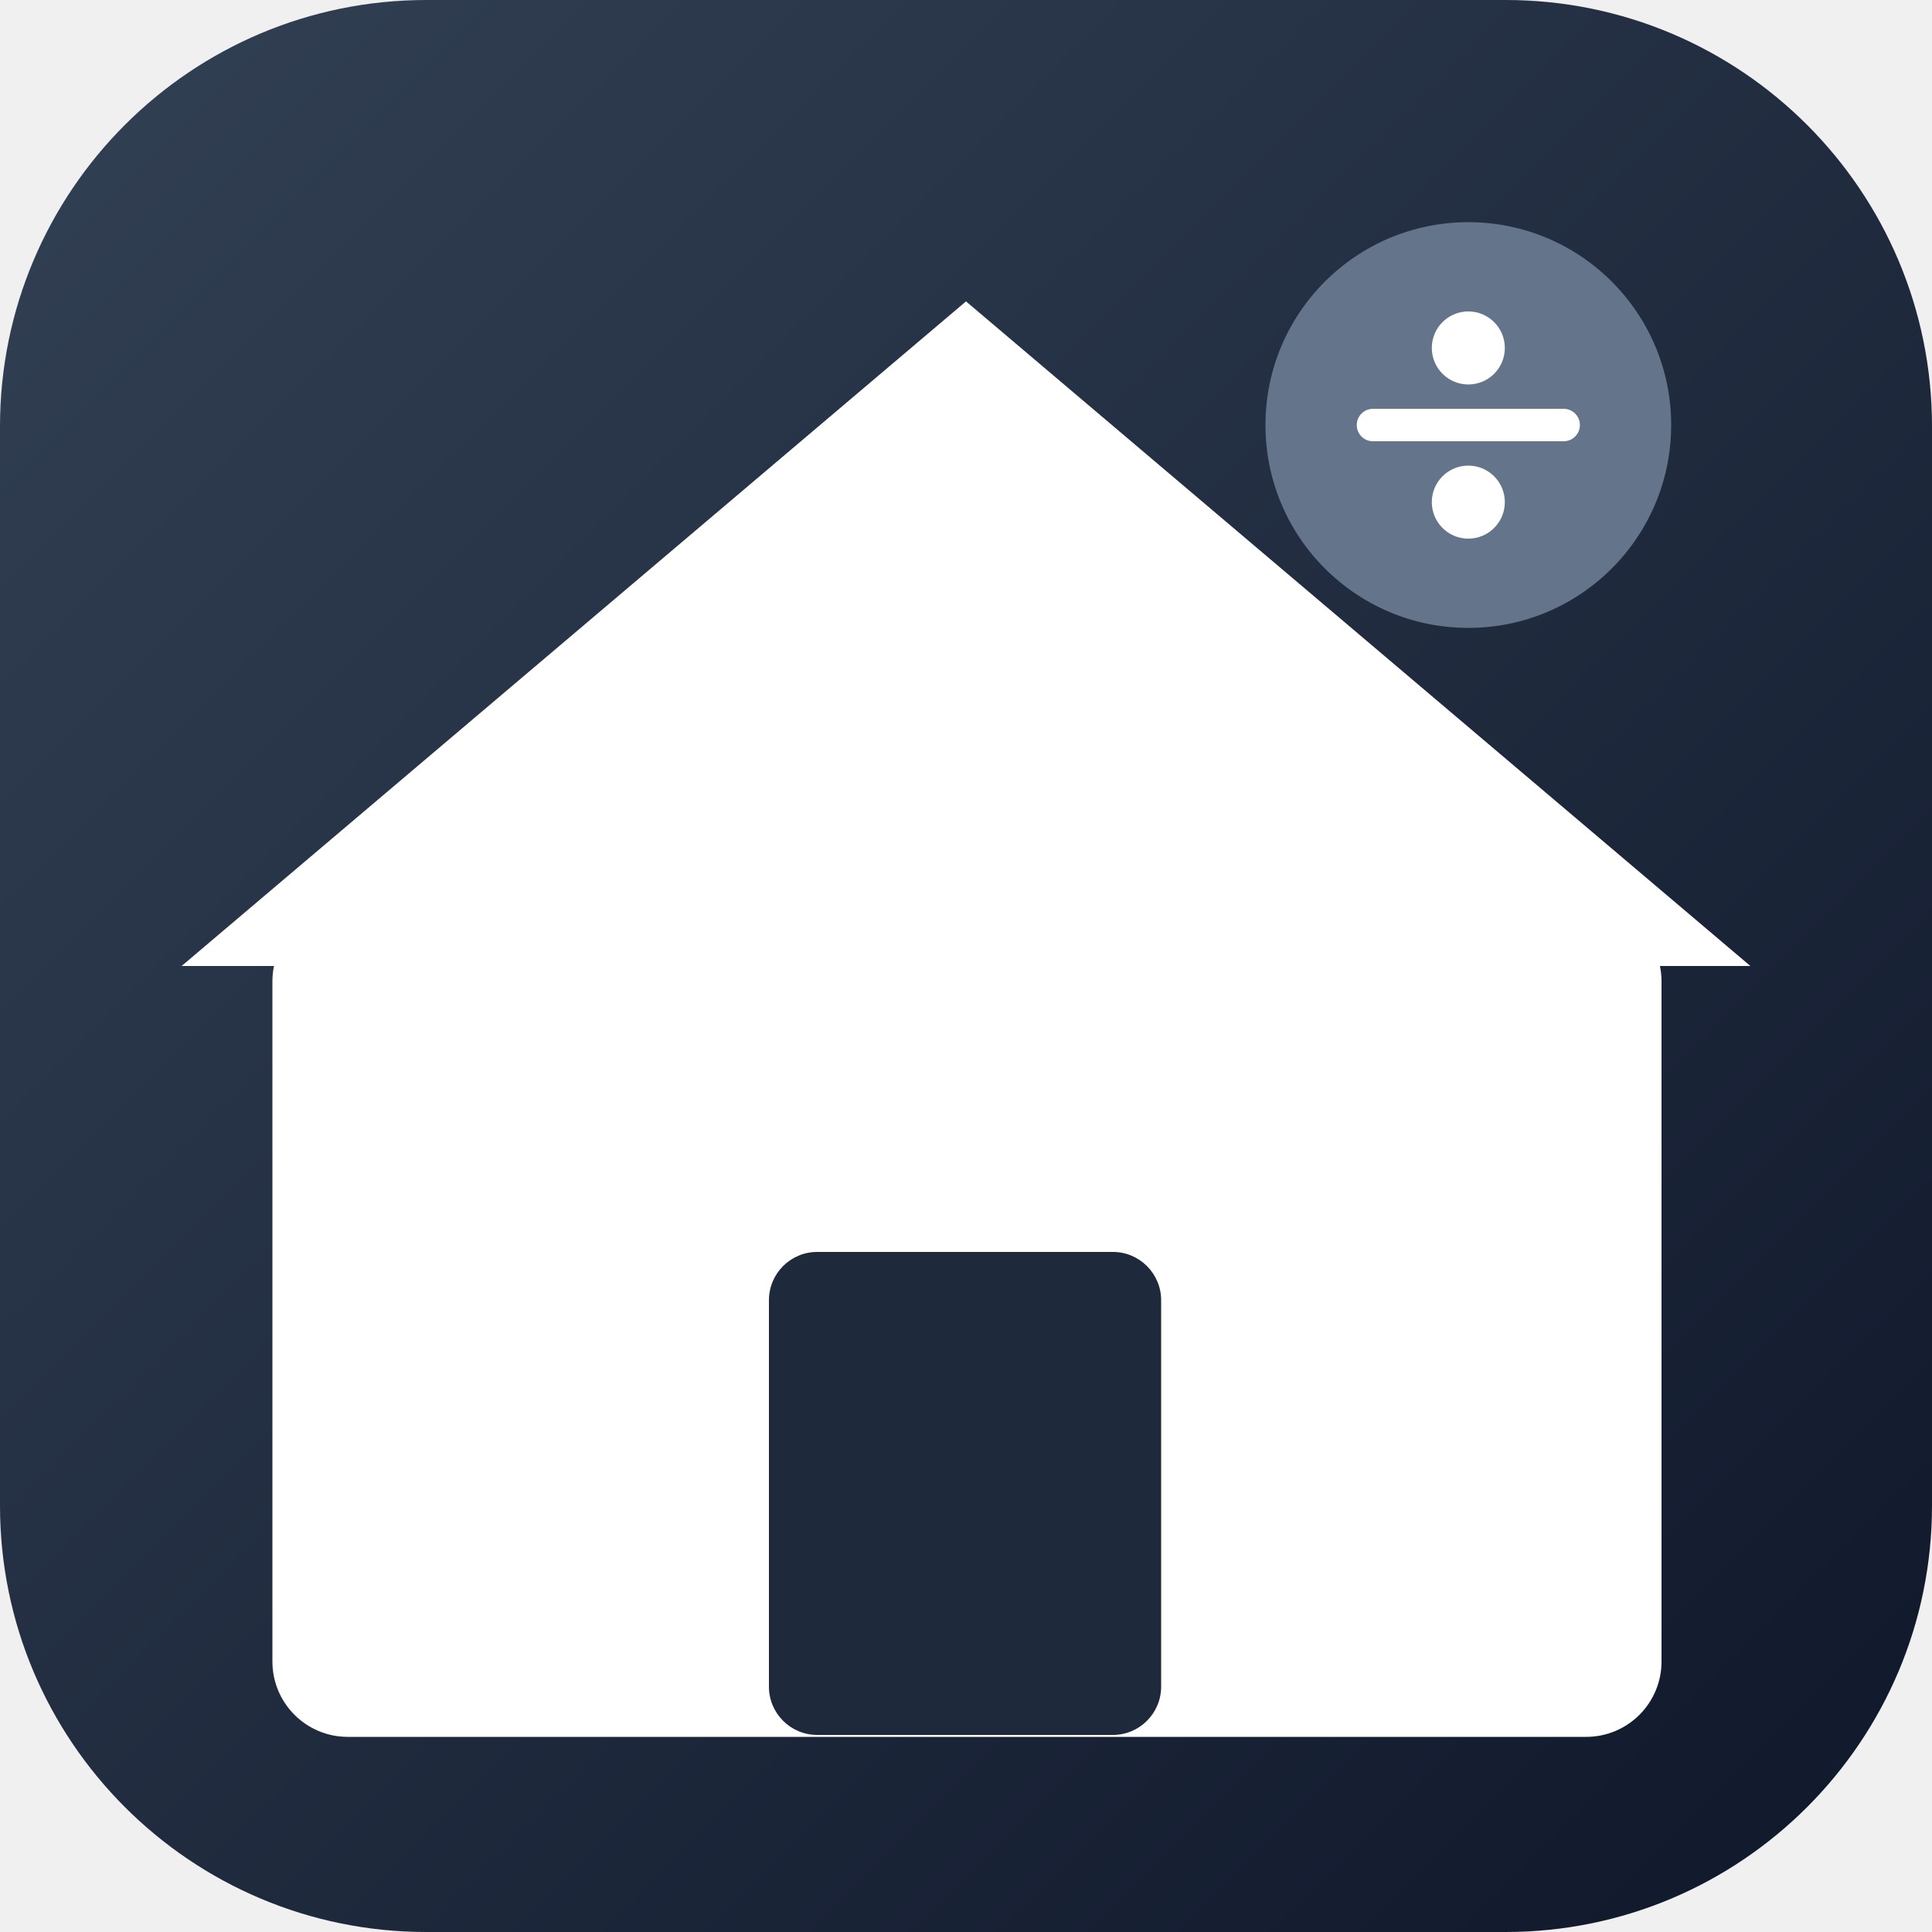
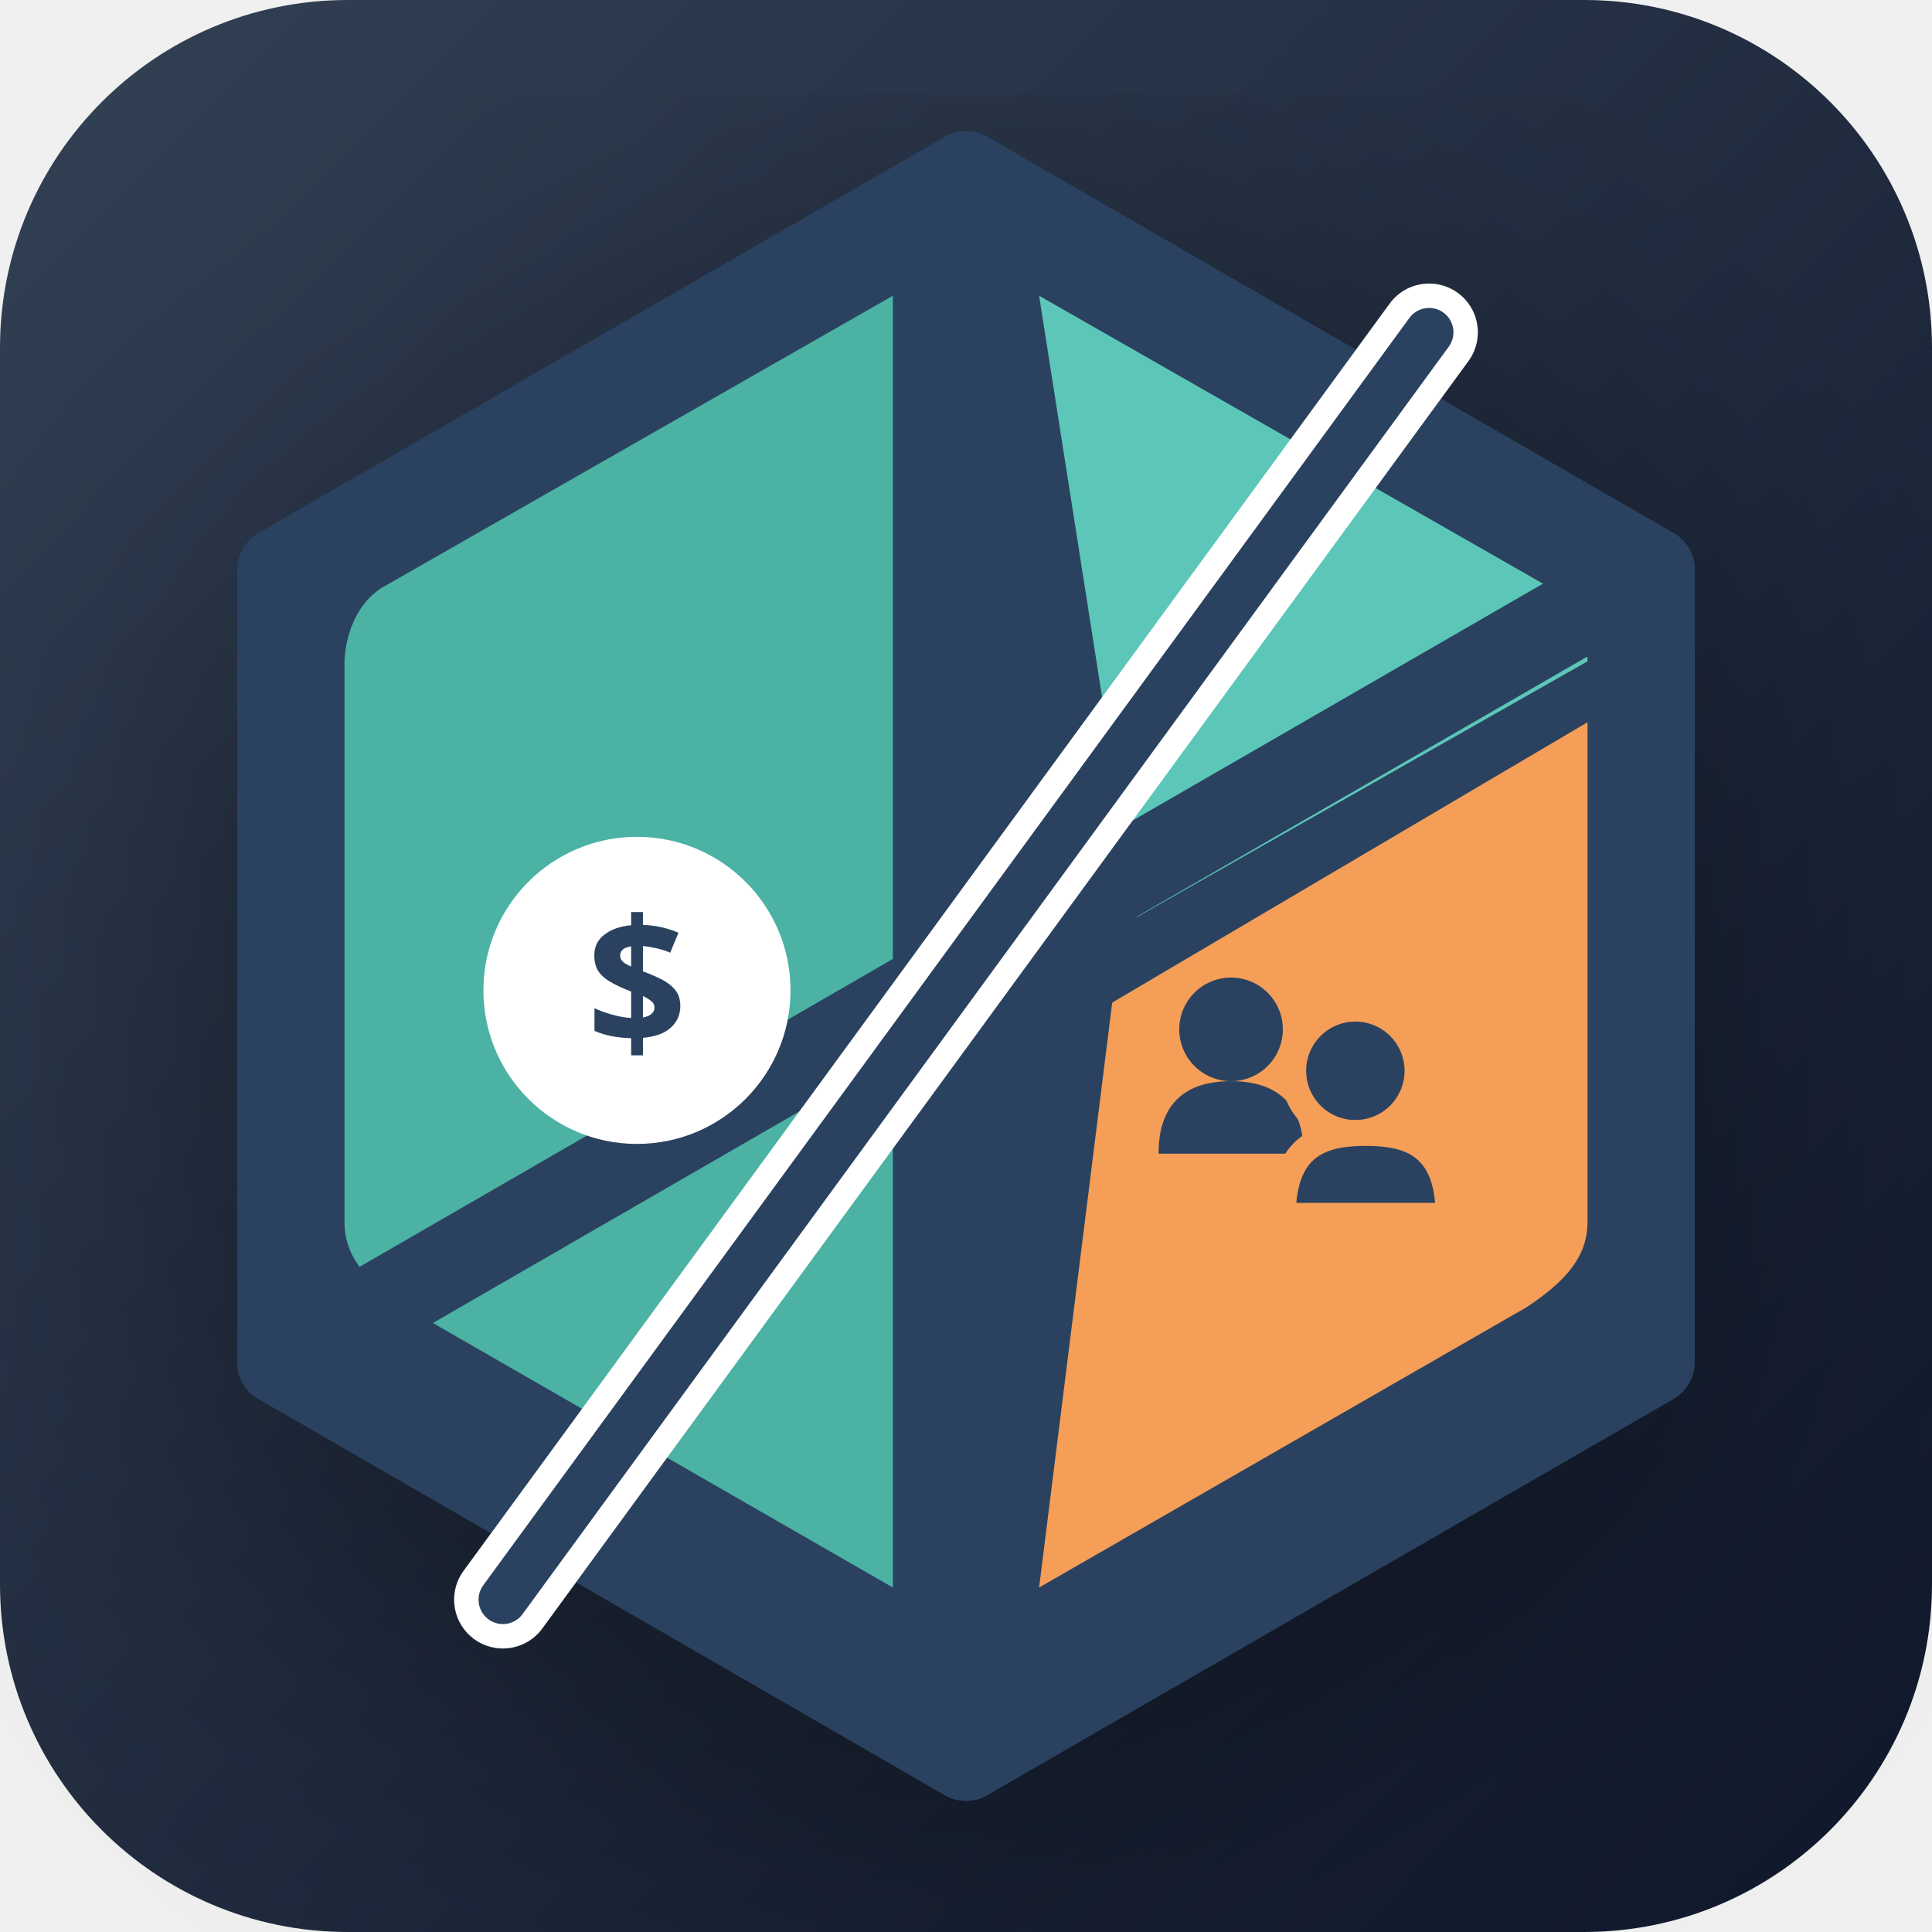
<svg xmlns="http://www.w3.org/2000/svg" width="512" height="512" viewBox="0 0 512 512">
  <defs>
    <linearGradient id="bg" x1="0" y1="0" x2="1" y2="1">
      <stop offset="0%" stop-color="#334155" />
      <stop offset="100%" stop-color="#0f172a" />
    </linearGradient>
+     <filter id="sh" x="-25%" y="-25%" width="150%" height="150%">
+       <feDropShadow dx="0" dy="7.68" stdDeviation="15.36" flood-color="#000" flood-opacity="0.4" />
+     </filter>
  </defs>
-   <rect width="512" height="512" rx="113" fill="url(#bg)" />
-   <polygon points="48.128,256 256,79.872 463.872,256" fill="white" />
-   <rect x="72.192" y="240.128" width="368.128" height="220.16" rx="19.968" fill="white" />
-   <rect x="203.776" y="331.776" width="103.936" height="128" rx="12.8" fill="#1e293b" />
-   <circle cx="389.12" cy="112.64" r="53.76" fill="#64748b" />
-   <circle cx="389.12" cy="92.211" r="9.677" fill="white" />
-   <rect x="359.552" y="108.339" width="59.136" height="8.602" rx="4.301" fill="white" />
-   <circle cx="389.12" cy="133.069" r="9.677" fill="white" />
+   <rect width="512" height="512" rx="92.16" fill="url(#bg)" />
+   <g transform="translate(256,256) scale(3.229538)" filter="url(#sh)">
+     <polygon points="0,-65 56.3,-32.5 56.3,32.5 0,65 -56.3,32.5 -56.3,-32.5" fill="#2B4360" />
+     <path d="M -6,-55 L -48,-31 C -51,-29 -51,-25 -51,-25 L -51,21 C -51,24 -49,26 -46,28 L -6,51 Z" fill="#4CB2A4" />
+     <path d="M 6,-55 L 48,-31 C 51,-29 51,-25 51,-25 L 14,-4 Z" fill="#5CC7B8" />
+     <path d="M 12,3 L 51,-20 L 51,21 C 51,24 49,26 46,28 L 6,51 Z" fill="#F49E58" />
+     <path d="M 0,-65 L 0,65" stroke="#2B4360" stroke-width="7" stroke-linecap="round" />
+     <path d="M -56.3,32.5 L 56.3,-32.5" stroke="#2B4360" stroke-width="7" stroke-linecap="round" />
+     <polygon points="0,-65 56.3,-32.5 56.3,32.5 0,65 -56.3,32.5 -56.3,-32.5" fill="none" stroke="#2B4360" stroke-width="7" stroke-linejoin="round" />
+     <g transform="translate(-27,2) scale(0.9)">
+       <circle cx="0" cy="0" r="14" fill="#FFFFFF" />
+       <text x="0" y="5" font-family="system-ui,sans-serif" font-weight="800" font-size="16" fill="#2B4360" text-anchor="middle">$</text>
+     </g>
+     <g transform="translate(26,12) scale(0.85)" fill="#2B4360">
+       <circle cx="-5" cy="-8" r="5" />
+       <path d="M -12,4 C -12,-2 -8,-3 -5,-3 C -2,-3 2,-2 2,4 Z" />
+       <circle cx="7" cy="-4" r="6" stroke="#F49E58" stroke-width="2.5" fill="#2B4360" />
+       <path d="M 0,10 C 0,3 4,2 8,2 C 12,2 16,3 16,10 Z" stroke="#F49E58" stroke-width="2.5" fill="#2B4360" />
+     </g>
+     <line x1="-38" y1="52" x2="38" y2="-52" stroke="#FFFFFF" stroke-width="8" stroke-linecap="round" />
+     <line x1="-38" y1="52" x2="38" y2="-52" stroke="#2B4360" stroke-width="4" stroke-linecap="round" />
+   </g>
</svg>
